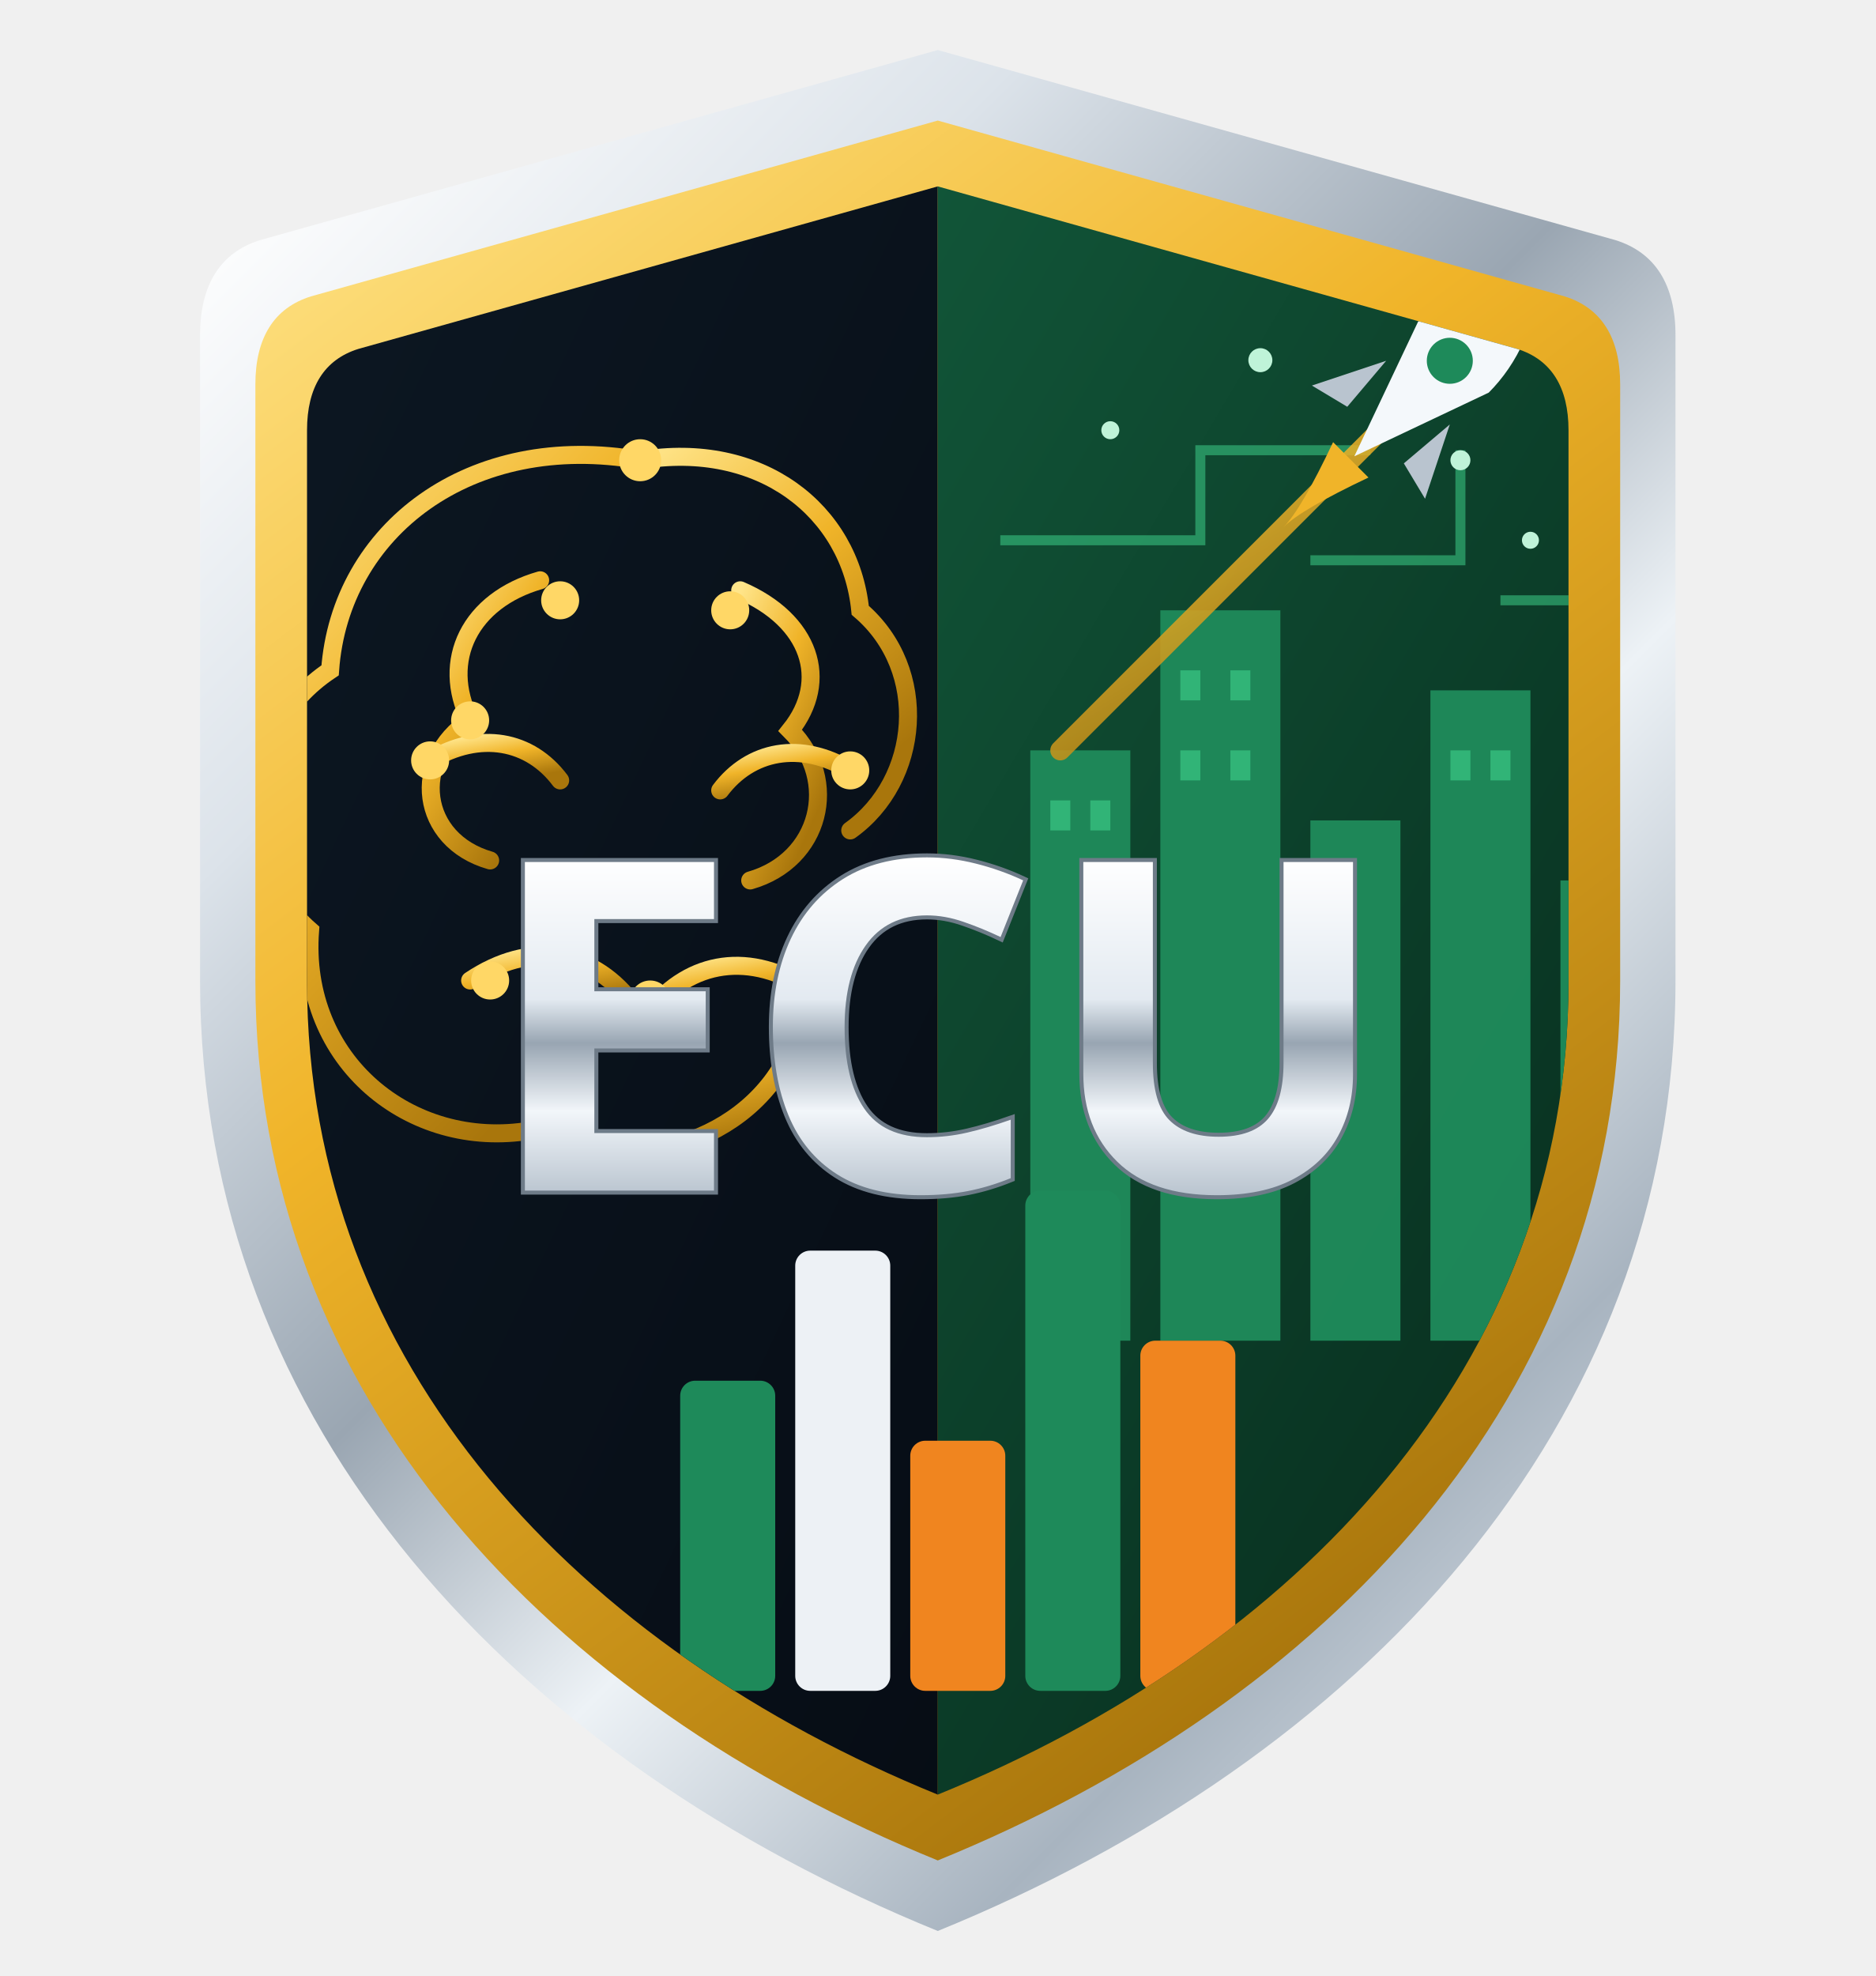
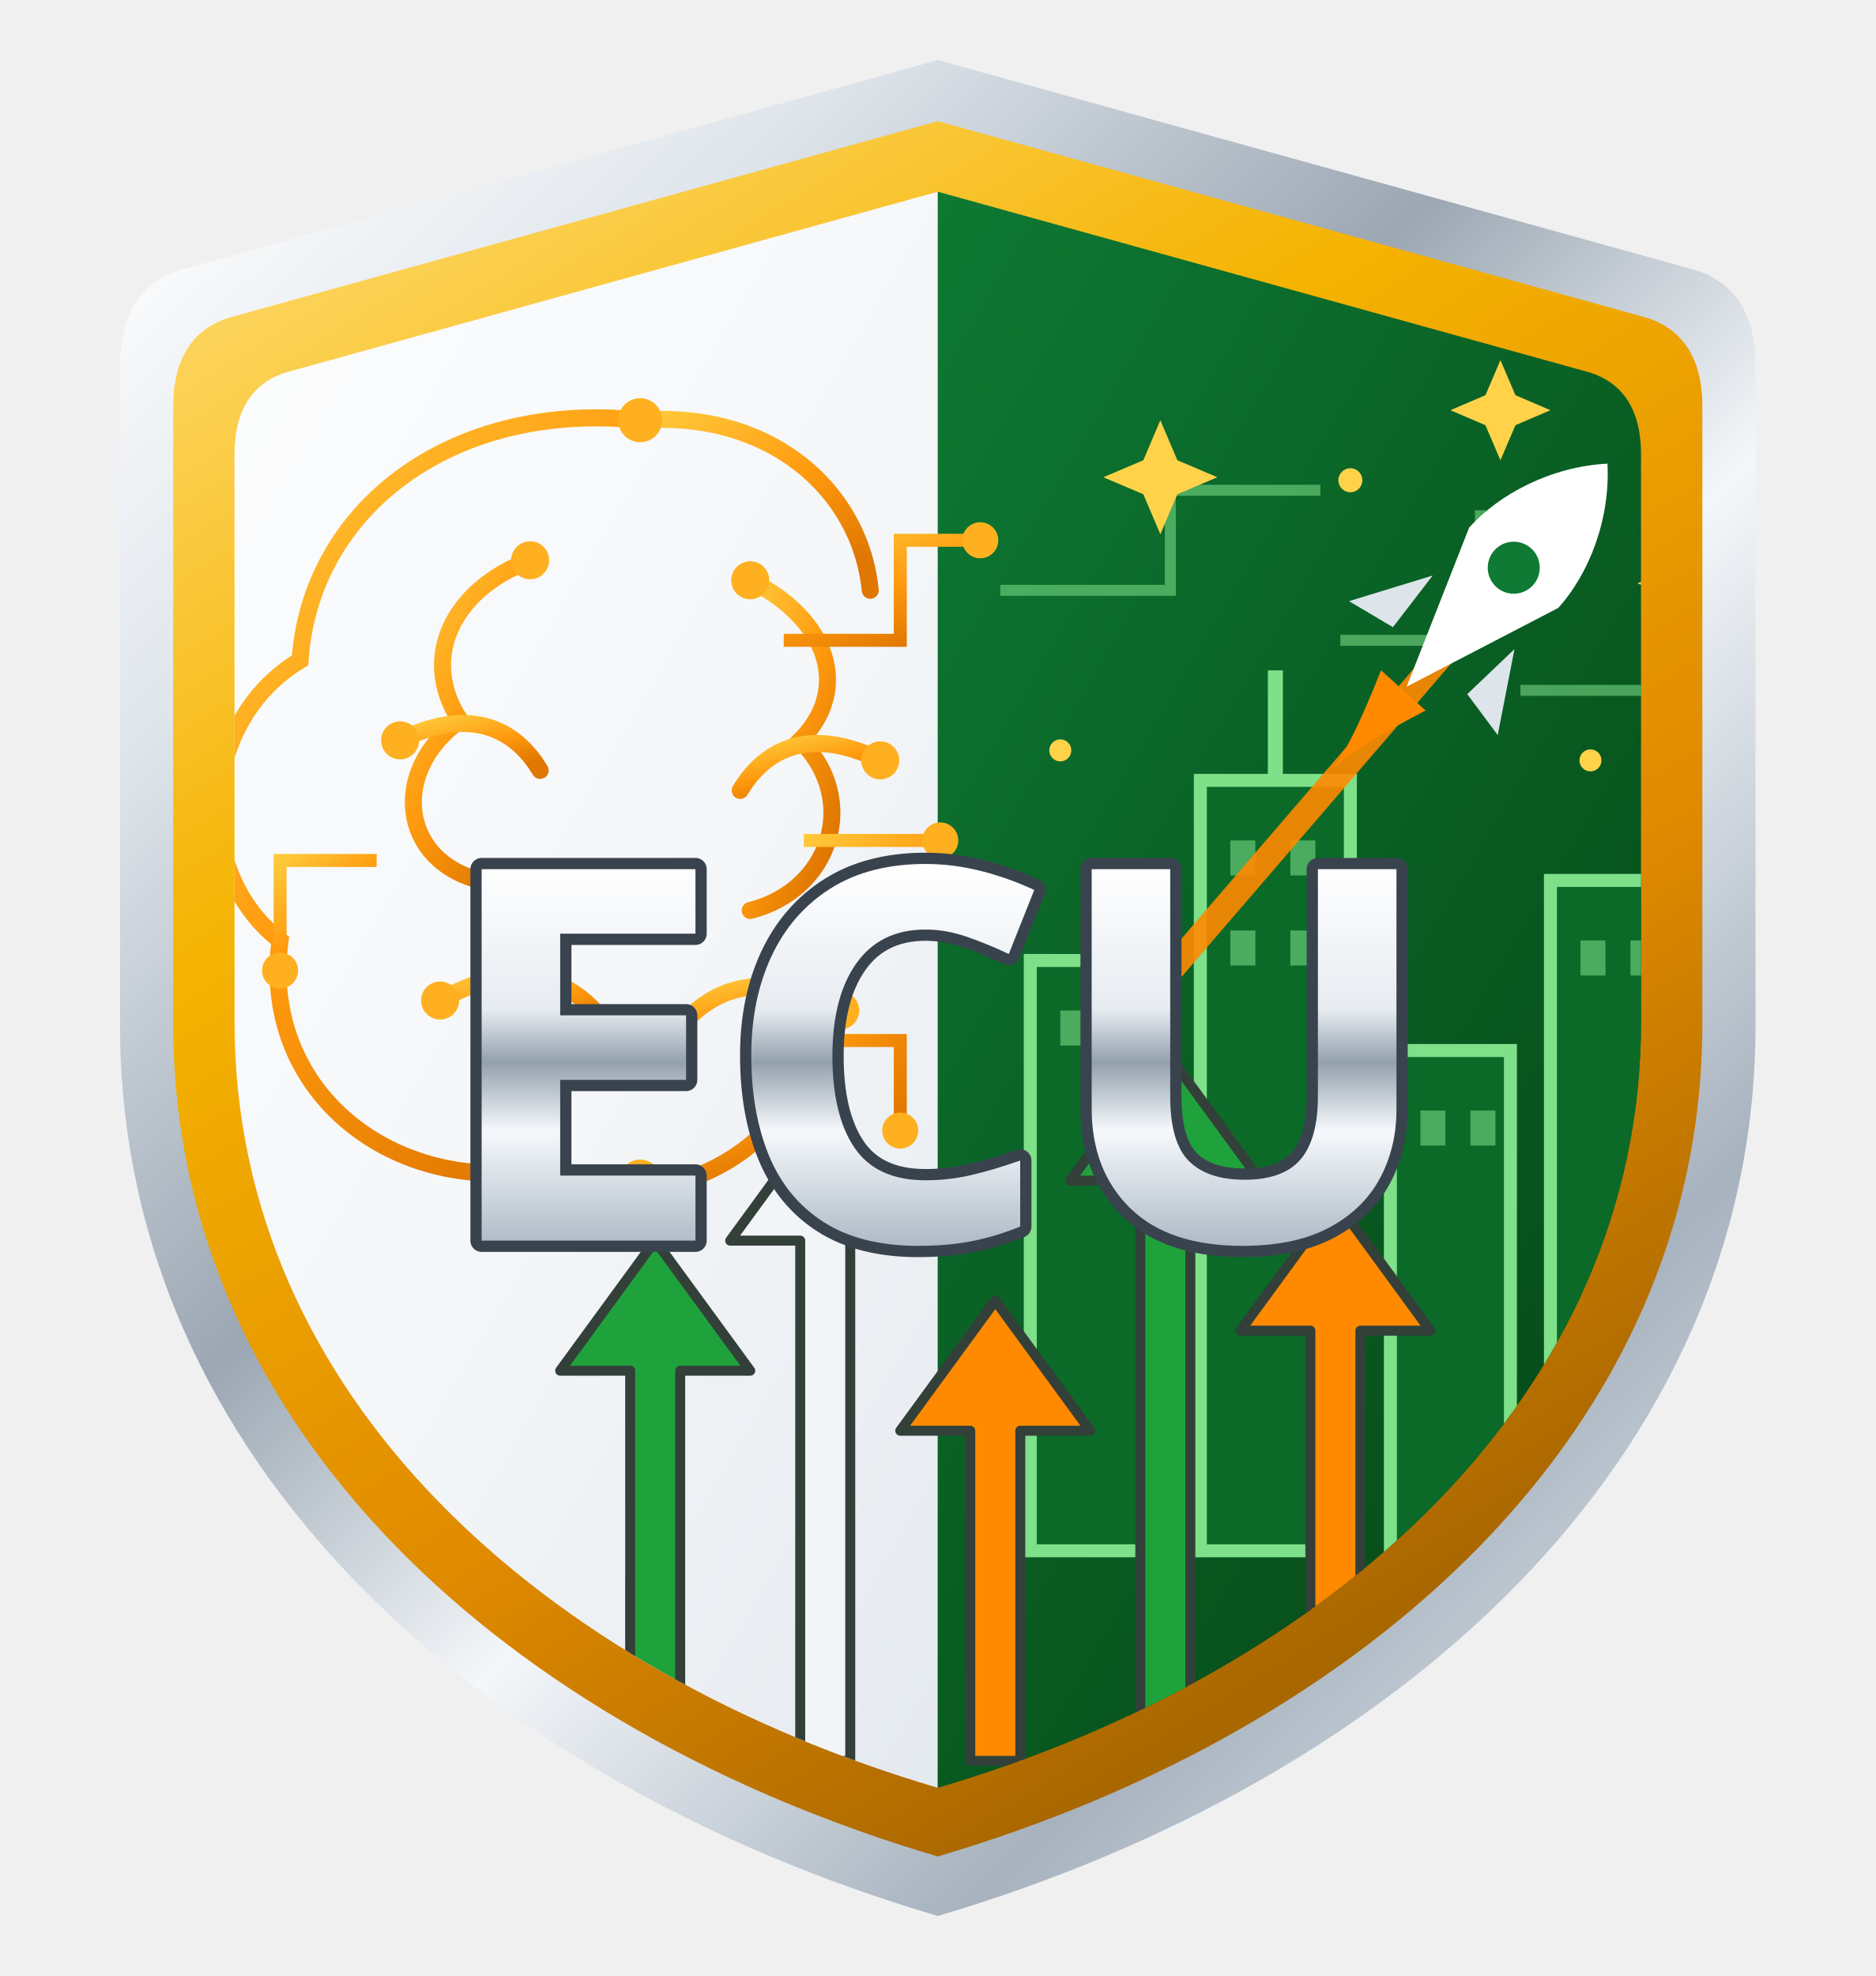
<svg xmlns="http://www.w3.org/2000/svg" viewBox="0 0 375 395" width="375" height="395" role="img" aria-label="Electronic City United emblem">
  <defs>
-     <linearGradient id="chrome" x1=".1" y1="0" x2=".9" y2="1">
+     <linearGradient id="chrome" x1=".08" y1="0" x2=".92" y2="1">
      <stop offset="0" stop-color="#FFFFFF" />
-       <stop offset=".22" stop-color="#DCE3EA" />
-       <stop offset=".45" stop-color="#9AA6B2" />
-       <stop offset=".62" stop-color="#EDF2F6" />
-       <stop offset=".82" stop-color="#A8B4C0" />
-       <stop offset="1" stop-color="#E6ECF2" />
+       <stop offset=".18" stop-color="#DFE5EB" />
+       <stop offset=".40" stop-color="#9BA7B3" />
+       <stop offset=".58" stop-color="#F4F7FA" />
+       <stop offset=".80" stop-color="#A6B2BE" />
+       <stop offset="1" stop-color="#E9EEF3" />
    </linearGradient>
-     <linearGradient id="gold" x1="0" y1="0" x2=".6" y2="1">
-       <stop offset="0" stop-color="#FFE58A" />
-       <stop offset=".45" stop-color="#F0B429" />
-       <stop offset="1" stop-color="#A9760C" />
+     <linearGradient id="goldBand" x1="0" y1="0" x2=".55" y2="1">
+       <stop offset="0" stop-color="#FFDF7A" />
+       <stop offset=".38" stop-color="#F5B301" />
+       <stop offset=".72" stop-color="#E08A00" />
+       <stop offset="1" stop-color="#A96700" />
    </linearGradient>
-     <linearGradient id="faceL" x1="0" y1="0" x2="1" y2="1">
-       <stop offset="0" stop-color="#0E1A26" />
-       <stop offset="1" stop-color="#060C14" />
+     <linearGradient id="faceL" x1=".1" y1="0" x2=".9" y2="1">
+       <stop offset="0" stop-color="#FFFFFF" />
+       <stop offset=".6" stop-color="#F4F6F8" />
+       <stop offset="1" stop-color="#E4E9EE" />
    </linearGradient>
-     <linearGradient id="faceR" x1="0" y1="0" x2=".8" y2="1">
-       <stop offset="0" stop-color="#12583A" />
-       <stop offset=".55" stop-color="#0B3B27" />
-       <stop offset="1" stop-color="#072418" />
+     <linearGradient id="faceR" x1=".1" y1="0" x2=".9" y2="1">
+       <stop offset="0" stop-color="#0E7A34" />
+       <stop offset=".55" stop-color="#08571F" />
+       <stop offset="1" stop-color="#053C15" />
+     </linearGradient>
+     <linearGradient id="brainG" x1="0" y1="0" x2=".7" y2="1">
+       <stop offset="0" stop-color="#FFC93B" />
+       <stop offset=".55" stop-color="#FF9A0E" />
+       <stop offset="1" stop-color="#E07700" />
    </linearGradient>
    <linearGradient id="ecuFill" x1="0" y1="0" x2="0" y2="1">
      <stop offset="0" stop-color="#FFFFFF" />
-       <stop offset=".42" stop-color="#E3EAF1" />
-       <stop offset=".55" stop-color="#98A5B2" />
-       <stop offset=".75" stop-color="#F2F6FA" />
-       <stop offset="1" stop-color="#B9C4CF" />
+       <stop offset=".38" stop-color="#E7ECF1" />
+       <stop offset=".52" stop-color="#93A0AD" />
+       <stop offset=".70" stop-color="#F6F9FC" />
+       <stop offset="1" stop-color="#AEBAC6" />
    </linearGradient>
-     <path id="crest" d="M187.5 10 L52 48 C44 50.5 40 57 40 67 L40 196       C40 286 104 352 187.5 386 C271 352 335 286 335 196 L335 67       C335 57 331 50.5 323 48 Z" />
+     <path id="crest" d="M187.5 12 L36 54 C28 56.5 24 63 24 73 L24 205       C24 292 96 356 187.5 383 C279 356 351 292 351 205 L351 73       C351 63 347 56.5 339 54 Z" />
    <clipPath id="faceClip">
-       <use href="#crest" transform="translate(187.5 198) scale(.855) translate(-187.5 -198)" />
+       <use href="#crest" transform="translate(187.5 200) scale(.86) translate(-187.5 -200)" />
    </clipPath>
  </defs>
  <use href="#crest" fill="url(#chrome)" />
-   <use href="#crest" fill="url(#gold)" transform="translate(187.5 198) scale(.925) translate(-187.5 -198)" />
+   <use href="#crest" fill="url(#goldBand)" transform="translate(187.5 200) scale(.935) translate(-187.5 -200)" />
  <g clip-path="url(#faceClip)">
    <rect x="0" y="0" width="187.5" height="395" fill="url(#faceL)" />
    <rect x="187.5" y="0" width="187.5" height="395" fill="url(#faceR)" />
-     <g stroke="url(#gold)" stroke-width="3.6" fill="none" stroke-linecap="round">
-       <path d="M128 92 c-34 -6 -60 14 -62 42 c-18 12 -20 38 -4 52 c-2 26 20 44 44 40" />
-       <path d="M128 92 c24 -4 42 10 44 30 c14 12 12 34 -2 44" />
-       <path d="M106 226 c20 10 44 2 52 -16" />
-       <path d="M128 92 v142" />
-       <path d="M108 116 c-14 4 -20 16 -14 28 c-12 8 -10 24 4 28" />
-       <path d="M148 118 c14 6 18 18 10 28 c10 10 6 26 -8 30" />
-       <path d="M86 152 c10 -6 20 -4 26 4" />
-       <path d="M170 154 c-10 -6 -20 -4 -26 4" />
-       <path d="M94 196 c12 -8 24 -6 32 4" />
-       <path d="M162 198 c-12 -8 -24 -6 -32 4" />
+     <g stroke="url(#brainG)" stroke-width="3.4" fill="none" stroke-linecap="round">
+       <path d="M128 84 c-38 -4 -66 18 -68 48 c-20 12 -22 42 -4 56 c-4 30 22 50 50 46" />
+       <path d="M128 84 c26 -2 44 14 46 34" />
+       <path d="M106 234 c22 10 46 0 54 -18" />
+       <path d="M128 84 v152" />
+       <path d="M106 112 c-16 6 -22 20 -14 32 c-14 10 -12 28 4 32" />
+       <path d="M150 116 c16 8 20 22 10 32 c12 12 6 30 -10 34" />
+       <path d="M80 148 c12 -6 22 -4 28 6" />
+       <path d="M176 152 c-12 -6 -22 -4 -28 6" />
+       <path d="M88 200 c14 -8 26 -6 34 6" />
+       <path d="M168 202 c-14 -8 -26 -6 -34 6" />
    </g>
-     <g fill="#FFD766">
-       <circle cx="94" cy="144" r="3.8" />
-       <circle cx="112" cy="120" r="3.8" />
-       <circle cx="128" cy="92" r="4.2" />
-       <circle cx="146" cy="122" r="3.8" />
-       <circle cx="170" cy="154" r="3.8" />
-       <circle cx="86" cy="152" r="3.8" />
-       <circle cx="98" cy="196" r="3.8" />
-       <circle cx="130" cy="200" r="4" />
-       <circle cx="160" cy="196" r="3.8" />
-       <circle cx="128" cy="234" r="4" />
+     <g stroke="url(#brainG)" stroke-width="2.6" fill="none" stroke-linecap="square">
+       <path d="M158 128 h22 v-20 h16" />
+       <path d="M162 168 h26 M160 208 h20 v18" />
+       <path d="M74 172 h-18 v22" />
    </g>
-     <g fill="#1E8A5A" opacity=".95">
-       <rect x="206" y="150" width="20" height="118" />
-       <rect x="232" y="122" width="24" height="146" />
-       <rect x="262" y="164" width="18" height="104" />
-       <rect x="286" y="138" width="20" height="130" />
-       <rect x="312" y="176" width="14" height="92" />
+     <g fill="#FFB020">
+       <circle cx="128" cy="84" r="4.4" />
+       <circle cx="106" cy="112" r="3.8" />
+       <circle cx="150" cy="116" r="3.8" />
+       <circle cx="80" cy="148" r="3.8" />
+       <circle cx="176" cy="152" r="3.8" />
+       <circle cx="88" cy="200" r="3.8" />
+       <circle cx="168" cy="202" r="3.8" />
+       <circle cx="128" cy="236" r="4.2" />
+       <circle cx="196" cy="108" r="3.6" />
+       <circle cx="188" cy="168" r="3.6" />
+       <circle cx="180" cy="226" r="3.6" />
+       <circle cx="56" cy="194" r="3.6" />
    </g>
-     <g fill="#3FD98F" opacity=".55">
-       <rect x="210" y="160" width="4" height="6" />
-       <rect x="218" y="160" width="4" height="6" />
-       <rect x="236" y="134" width="4" height="6" />
-       <rect x="246" y="134" width="4" height="6" />
-       <rect x="236" y="150" width="4" height="6" />
-       <rect x="246" y="150" width="4" height="6" />
-       <rect x="290" y="150" width="4" height="6" />
-       <rect x="298" y="150" width="4" height="6" />
+     <g fill="#0B6A28" stroke="#7FE08A" stroke-width="2.6">
+       <rect x="206" y="192" width="26" height="118" />
+       <rect x="240" y="156" width="30" height="154" />
+       <rect x="278" y="210" width="24" height="100" />
+       <rect x="310" y="176" width="26" height="134" />
    </g>
-     <g stroke="#3FD98F" stroke-width="2" fill="none" opacity=".5">
-       <path d="M200 108 h40 v-18 h34" />
-       <path d="M262 112 h30 v-22" />
-       <path d="M300 120 h26" />
+     <g fill="#7FE08A" opacity=".55">
+       <rect x="212" y="202" width="5" height="7" />
+       <rect x="222" y="202" width="5" height="7" />
+       <rect x="246" y="168" width="5" height="7" />
+       <rect x="258" y="168" width="5" height="7" />
+       <rect x="246" y="186" width="5" height="7" />
+       <rect x="258" y="186" width="5" height="7" />
+       <rect x="284" y="222" width="5" height="7" />
+       <rect x="294" y="222" width="5" height="7" />
+       <rect x="316" y="188" width="5" height="7" />
+       <rect x="326" y="188" width="5" height="7" />
    </g>
-     <g fill="#BFF3D8">
-       <circle cx="252" cy="72" r="2.4" />
-       <circle cx="292" cy="92" r="2" />
-       <circle cx="318" cy="66" r="2.2" />
-       <circle cx="222" cy="86" r="1.8" />
-       <circle cx="272" cy="56" r="1.9" />
-       <circle cx="306" cy="108" r="1.7" />
+     <path d="M255 156 v-22" stroke="#7FE08A" stroke-width="3" />
+     <g stroke="#7FE08A" stroke-width="2.2" fill="none" opacity=".55">
+       <path d="M200 118 h34 v-20 h30" />
+       <path d="M268 128 h28 v-26" />
+       <path d="M304 138 h30 v-18" />
    </g>
-     <path d="M212 150 L286 76" stroke="url(#gold)" stroke-width="4" stroke-linecap="round" opacity=".85" />
-     <g transform="translate(292 70) rotate(45)">
-       <path d="M0 -22 c7 7 10 16 10 24 L0 30 -10 2 c0-8 3-17 10-24 Z" fill="#F4F8FB" />
-       <circle cy="3" r="4.6" fill="#1E8A5A" />
-       <path d="M-9 12 l-7 14 8 -2 Z" fill="#B9C4CF" />
-       <path d="M9 12 l7 14 -8 -2 Z" fill="#B9C4CF" />
-       <path d="M-5 31 q5 14 5 19 q0-5 5-19 Z" fill="#F0B429" />
+     <g fill="#FFD24A">
+       <path d="M232 84 l3.4 8 8 3.4 -8 3.4 -3.4 8 -3.4 -8 -8 -3.4 8 -3.4 Z" />
+       <path d="M300 72 l3 7 7 3 -7 3 -3 7 -3 -7 -7 -3 7 -3 Z" />
+       <path d="M336 108 l2.6 6 6 2.6 -6 2.6 -2.6 6 -2.6 -6 -6 -2.6 6 -2.6 Z" />
+       <circle cx="270" cy="96" r="2.4" />
+       <circle cx="318" cy="152" r="2.2" />
+       <circle cx="212" cy="150" r="2.2" />
    </g>
-     <g>
-       <rect x="136" y="276" width="19" height="62" rx="3" fill="#1E8A5A" />
-       <rect x="159" y="250" width="19" height="88" rx="3" fill="#EDF1F5" />
-       <rect x="182" y="288" width="19" height="50" rx="3" fill="#F0851F" />
-       <rect x="205" y="238" width="19" height="100" rx="3" fill="#1E8A5A" />
-       <rect x="228" y="268" width="19" height="70" rx="3" fill="#F0851F" />
+     <path d="M222 208 L296 122" stroke="#FF8A00" stroke-width="5" stroke-linecap="round" opacity=".9" />
+     <g transform="translate(304 112) rotate(42)">
+       <path d="M0 -26 c8 8 12 19 12 28 L0 34 -12 2 c0-9 4-20 12-28 Z" fill="#FFFFFF" />
+       <circle cy="2" r="5.2" fill="#0E7A34" />
+       <path d="M-11 14 l-9 15 10 -2 Z" fill="#DDE4EA" />
+       <path d="M11 14 l9 15 -10 -2 Z" fill="#DDE4EA" />
+       <path d="M-6 35 q6 16 6 22 q0-6 6-22 Z" fill="#FF8A00" />
+     </g>
+     <g stroke="#33403A" stroke-width="2" stroke-linejoin="round">
+       <path d="M126 352 v-78 l-14 0 19 -26 19 26 -14 0 v78 Z" fill="#1FA23C" />
+       <path d="M160 352 v-104 l-14 0 19 -26 19 26 -14 0 v104 Z" fill="#F2F5F8" />
+       <path d="M194 352 v-66 l-14 0 19 -26 19 26 -14 0 v66 Z" fill="#FF8A00" />
+       <path d="M228 352 v-116 l-14 0 19 -26 19 26 -14 0 v116 Z" fill="#1FA23C" />
+       <path d="M262 352 v-86 l-14 0 19 -26 19 26 -14 0 v86 Z" fill="#FF8A00" />
    </g>
  </g>
-   <text x="187.5" y="238" text-anchor="middle" font-family="'Plus Jakarta Sans','Segoe UI',system-ui,sans-serif" font-size="92" font-weight="800" letter-spacing="1" fill="url(#ecuFill)" stroke="#6E7B88" stroke-width="1.6" paint-order="stroke">ECU</text>
+   <text x="187.5" y="248" text-anchor="middle" font-family="'Plus Jakarta Sans','Segoe UI',system-ui,sans-serif" font-size="104" font-weight="800" letter-spacing="-1" fill="url(#ecuFill)" stroke="#39434E" stroke-width="4.5" stroke-linejoin="round" paint-order="stroke">ECU</text>
</svg>
